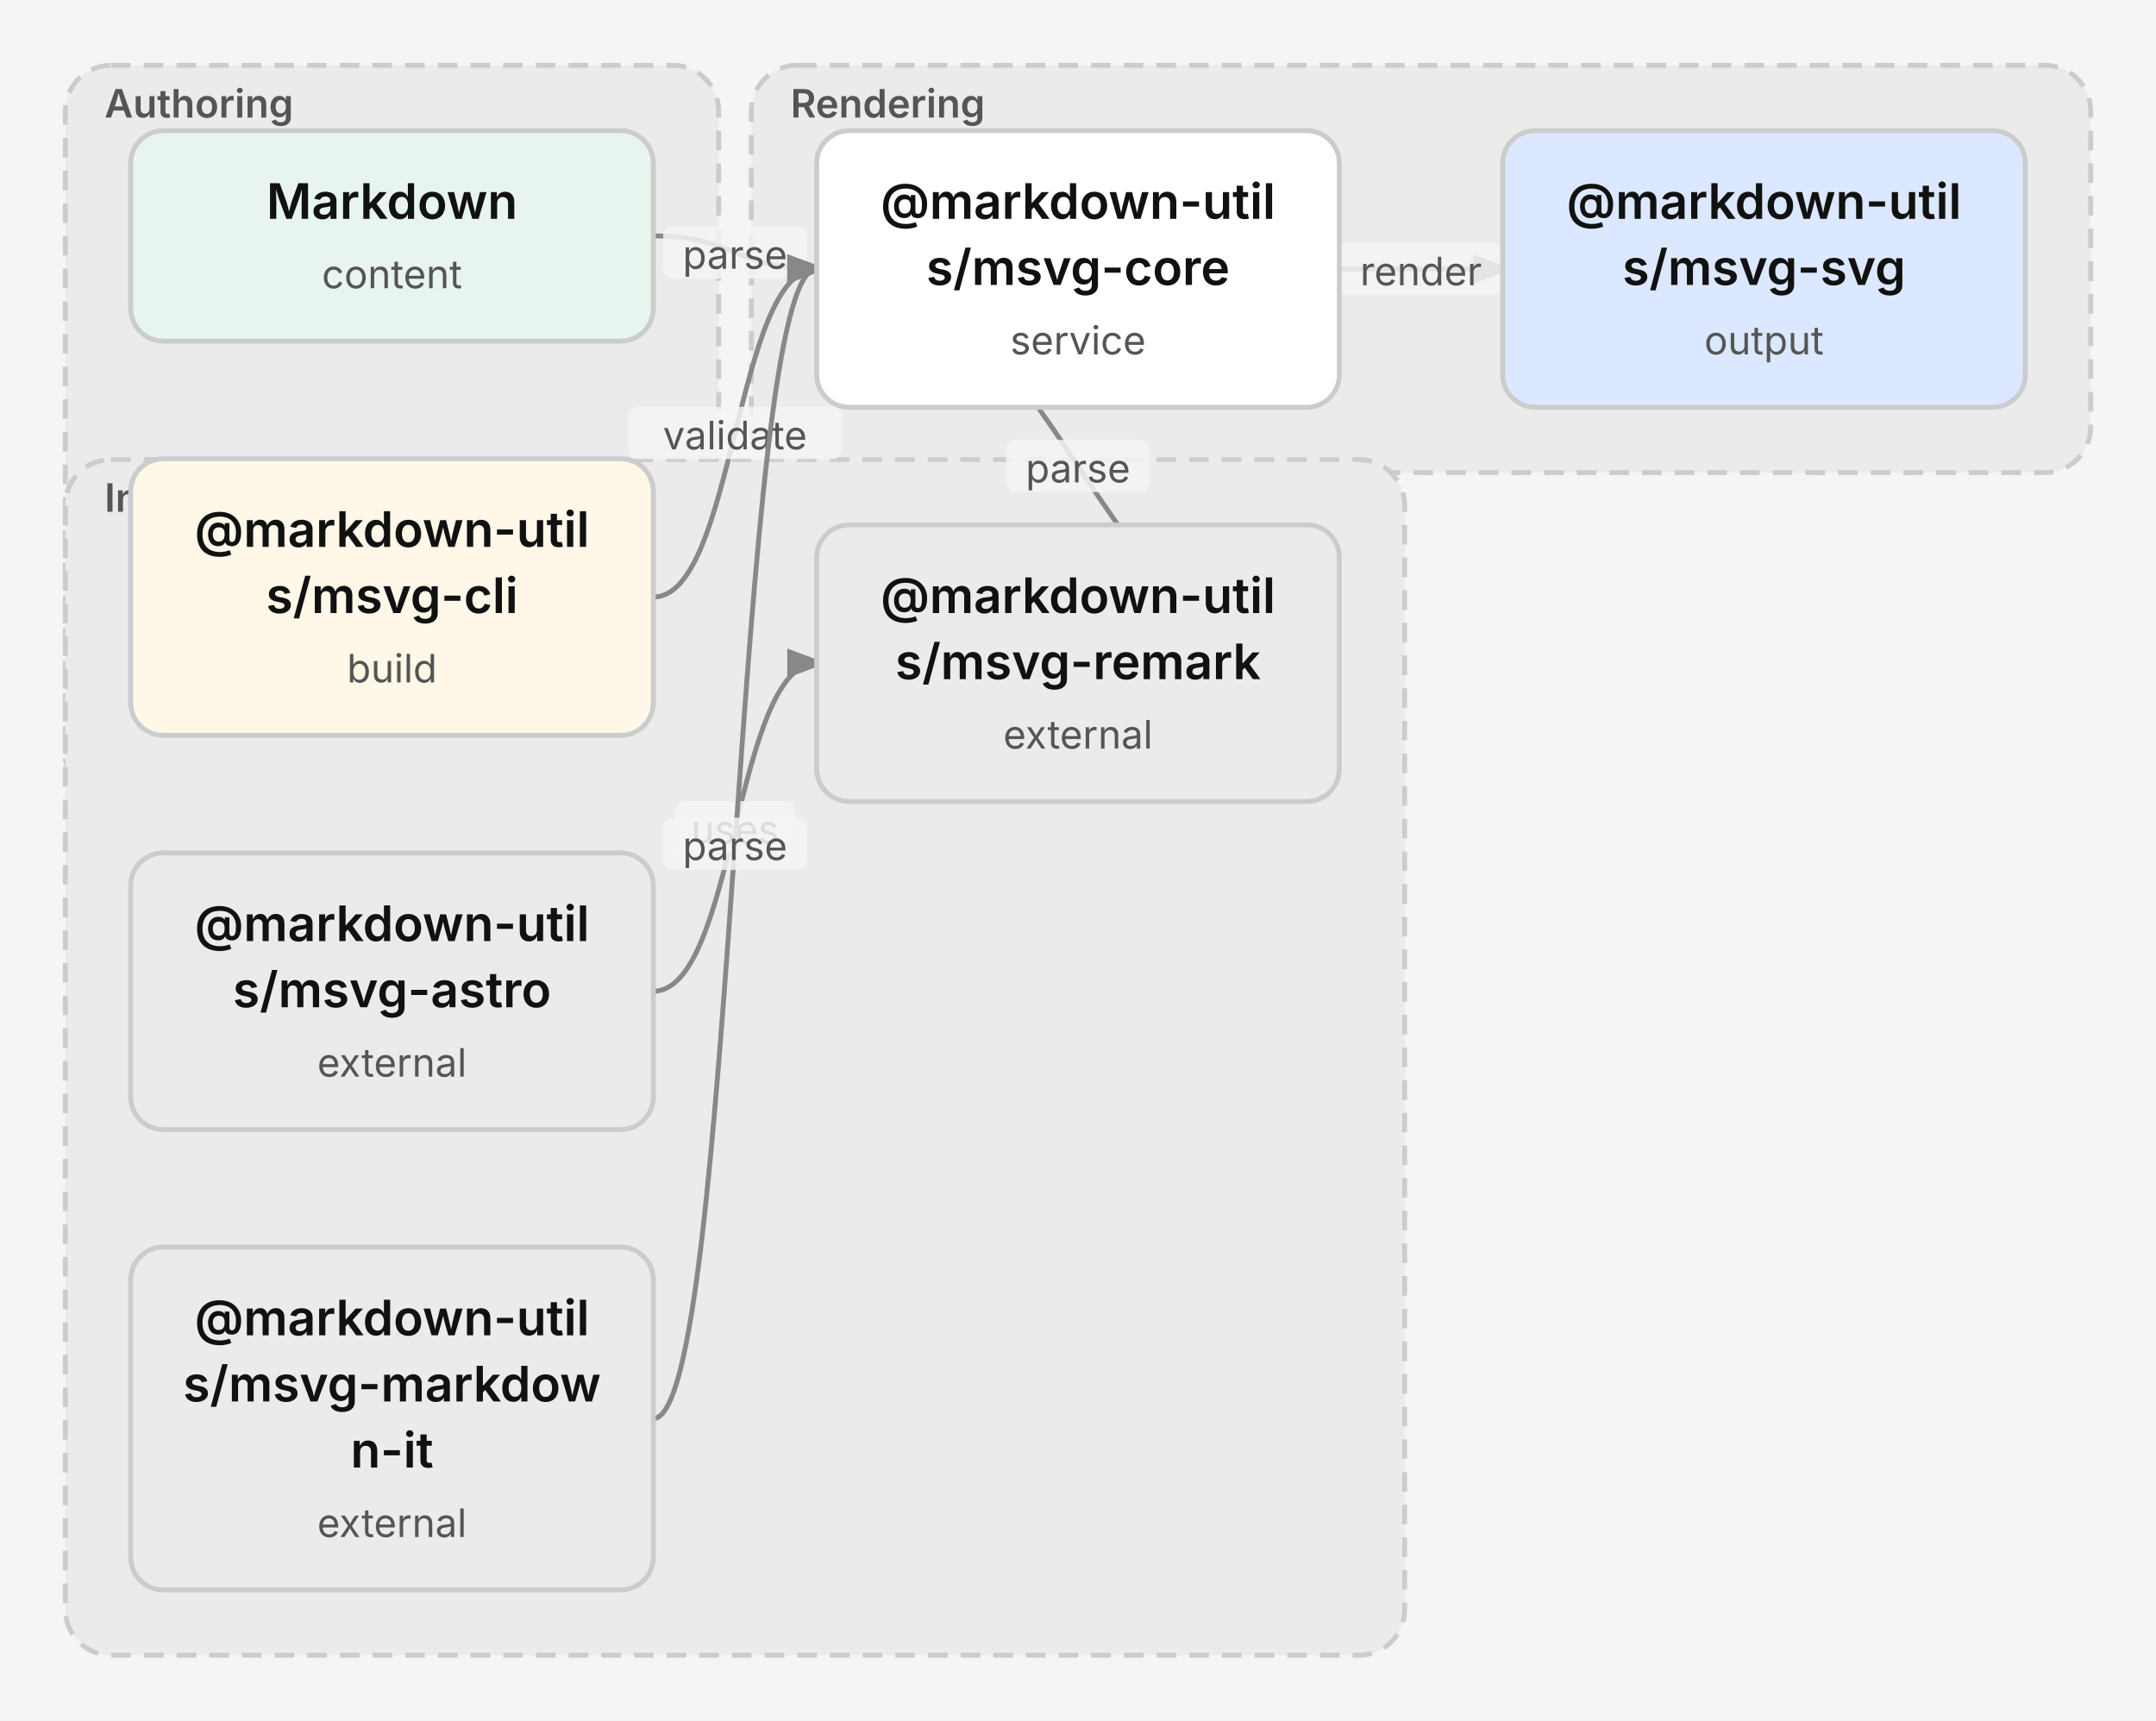
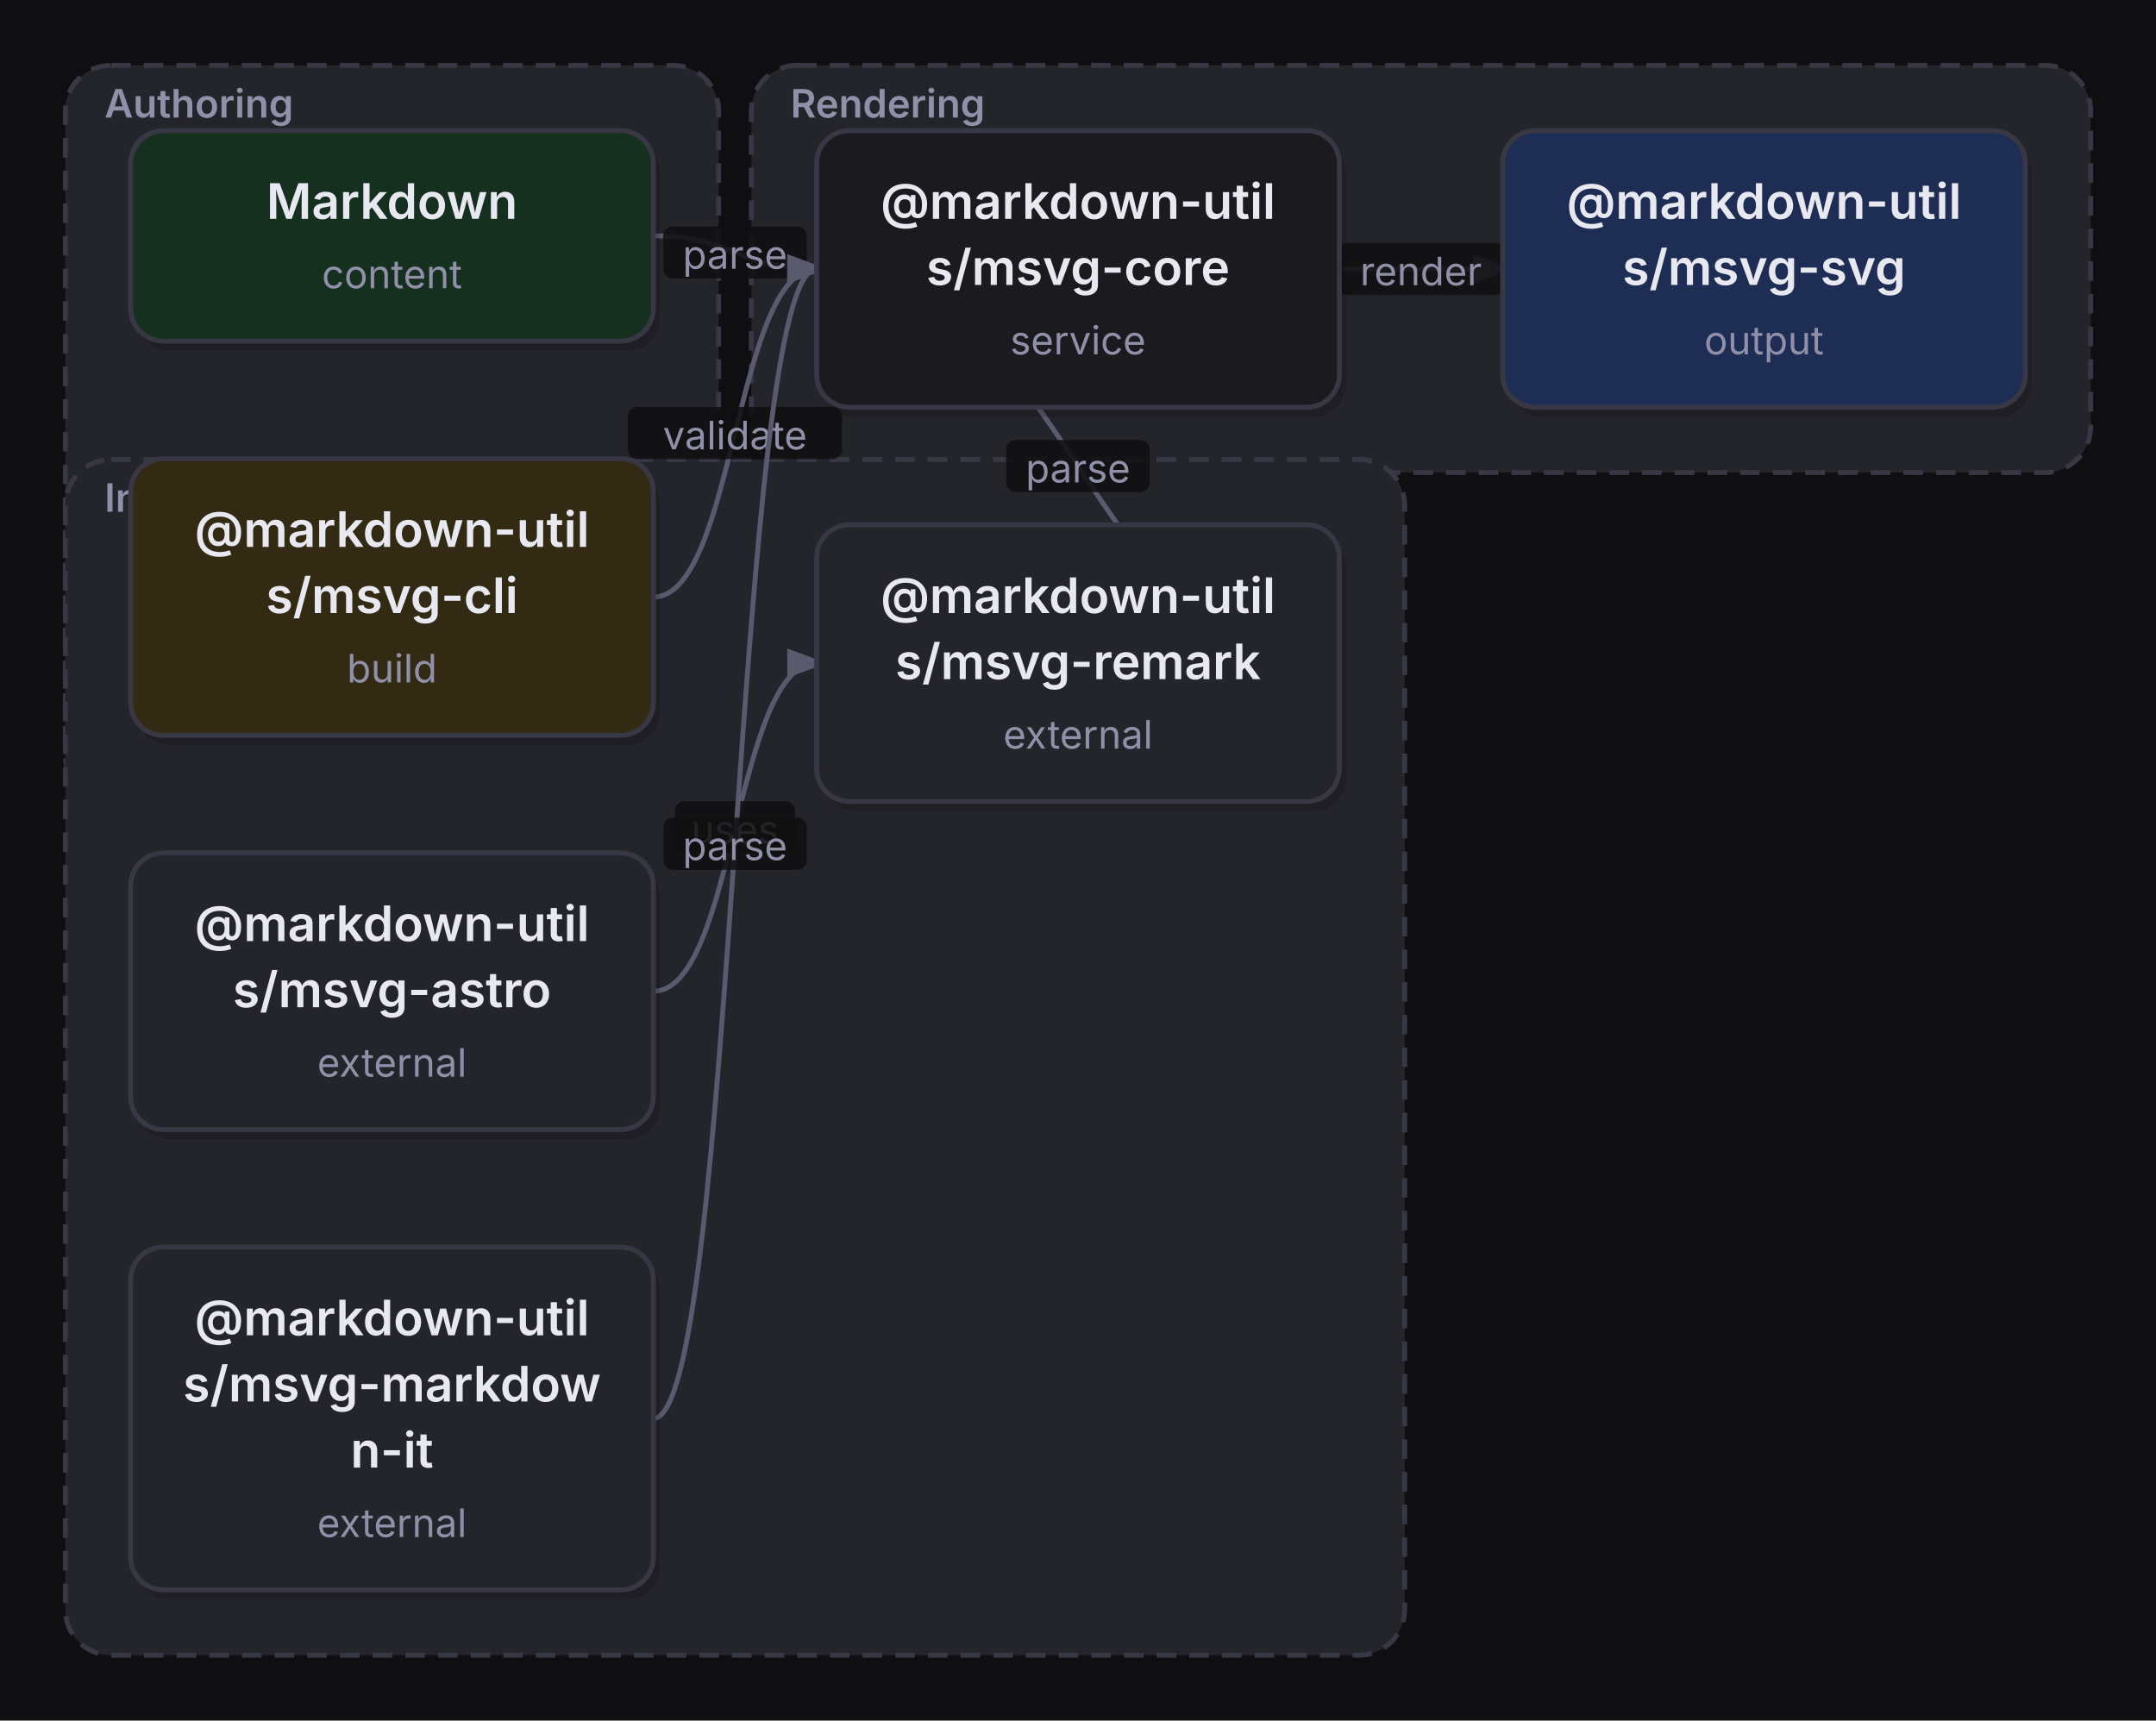
<svg xmlns="http://www.w3.org/2000/svg" viewBox="0 0 660 526.8" width="660" height="526.8" role="img" aria-labelledby="the-msvg-package-ecosystem-d-title the-msvg-package-ecosystem-d-desc">
-   <rect width="660" height="526.8" fill="#f5f5f5" />
+   <rect width="660" height="526.8" fill="#0f0f11" />
  <defs>
    <marker id="the-msvg-package-ecosystem-d-arrow" markerWidth="8" markerHeight="8" refX="6" refY="3" orient="auto">
-       <path d="M0,0 L0,6 L8,3 z" fill="#888888" />
+       <path d="M0,0 L0,6 L8,3 z" fill="#5a5a6e" />
    </marker>
  </defs>
-   <rect x="20" y="20" width="200" height="225.15" rx="14" ry="14" fill="#ebebeb" stroke="#cccccc" stroke-width="1.5" stroke-dasharray="6,4" />
-   <text x="32" y="36" font-size="12" font-family="system-ui, -apple-system, 'Segoe UI', sans-serif" fill="#555555" font-weight="600">Authoring</text>
-   <rect x="230" y="20" width="410" height="124.7" rx="14" ry="14" fill="#ebebeb" stroke="#cccccc" stroke-width="1.5" stroke-dasharray="6,4" />
-   <text x="242" y="36" font-size="12" font-family="system-ui, -apple-system, 'Segoe UI', sans-serif" fill="#555555" font-weight="600">Rendering</text>
-   <rect x="20" y="140.7" width="410" height="366.1" rx="14" ry="14" fill="#ebebeb" stroke="#cccccc" stroke-width="1.5" stroke-dasharray="6,4" />
-   <text x="32" y="156.7" font-size="12" font-family="system-ui, -apple-system, 'Segoe UI', sans-serif" fill="#555555" font-weight="600">Integrations</text>
-   <path d="M 200 72.225 C 225 72.225, 225 82.35, 250 82.35" marker-end="url(#the-msvg-package-ecosystem-d-arrow)" fill="none" stroke="#888888" stroke-width="1.5" />
-   <rect x="203" y="69.287" width="44" height="16" rx="3" fill="#f5f5f5" opacity="0.85" />
-   <text x="225" y="82.287" text-anchor="middle" font-size="12" font-family="system-ui, -apple-system, 'Segoe UI', sans-serif" fill="#555555">parse</text>
-   <path d="M 200 182.8 C 225 182.8, 225 82.35, 250 82.35" marker-end="url(#the-msvg-package-ecosystem-d-arrow)" fill="none" stroke="#888888" stroke-width="1.5" />
-   <rect x="192.2" y="124.575" width="65.6" height="16" rx="3" fill="#f5f5f5" opacity="0.85" />
-   <text x="225" y="137.575" text-anchor="middle" font-size="12" font-family="system-ui, -apple-system, 'Segoe UI', sans-serif" fill="#555555">validate</text>
-   <path d="M 410 82.35 C 435 82.35, 435 82.35, 460 82.35" marker-end="url(#the-msvg-package-ecosystem-d-arrow)" fill="none" stroke="#888888" stroke-width="1.5" />
-   <rect x="409.4" y="74.35" width="51.2" height="16" rx="3" fill="#f5f5f5" opacity="0.85" />
-   <text x="435" y="87.35" text-anchor="middle" font-size="12" font-family="system-ui, -apple-system, 'Segoe UI', sans-serif" fill="#555555">render</text>
-   <path d="M 200 303.5 C 225 303.5, 225 203.05, 250 203.05" marker-end="url(#the-msvg-package-ecosystem-d-arrow)" fill="none" stroke="#888888" stroke-width="1.5" />
-   <rect x="206.6" y="245.275" width="36.8" height="16" rx="3" fill="#f5f5f5" opacity="0.85" />
-   <text x="225" y="258.275" text-anchor="middle" font-size="12" font-family="system-ui, -apple-system, 'Segoe UI', sans-serif" fill="#555555">uses</text>
-   <path d="M 410 203.05 C 330 203.05, 330 82.35, 250 82.35" marker-end="url(#the-msvg-package-ecosystem-d-arrow)" fill="none" stroke="#888888" stroke-width="1.5" />
-   <rect x="308" y="134.7" width="44" height="16" rx="3" fill="#f5f5f5" opacity="0.85" />
-   <text x="330" y="147.7" text-anchor="middle" font-size="12" font-family="system-ui, -apple-system, 'Segoe UI', sans-serif" fill="#555555">parse</text>
-   <path d="M 200 434.325 C 225 434.325, 225 82.35, 250 82.35" marker-end="url(#the-msvg-package-ecosystem-d-arrow)" fill="none" stroke="#888888" stroke-width="1.5" />
-   <rect x="203" y="250.337" width="44" height="16" rx="3" fill="#f5f5f5" opacity="0.85" />
-   <text x="225" y="263.337" text-anchor="middle" font-size="12" font-family="system-ui, -apple-system, 'Segoe UI', sans-serif" fill="#555555">parse</text>
-   <rect x="40" y="40" width="160" height="64.45" rx="10" ry="10" fill="#e8f5ee" stroke="#cccccc" stroke-width="1.5" />
-   <text x="120" y="67" text-anchor="middle" font-size="15" font-family="system-ui, -apple-system, 'Segoe UI', sans-serif" font-weight="600" fill="#111111">Markdown</text>
-   <text x="120" y="88.25" text-anchor="middle" font-size="12" font-family="system-ui, -apple-system, 'Segoe UI', sans-serif" font-weight="normal" fill="#555555">content</text>
-   <rect x="40" y="140.45" width="160" height="84.7" rx="10" ry="10" fill="#fff8e8" stroke="#cccccc" stroke-width="1.5" />
-   <text x="120" y="167.45" text-anchor="middle" font-size="15" font-family="system-ui, -apple-system, 'Segoe UI', sans-serif" font-weight="600" fill="#111111">@markdown-util</text>
-   <text x="120" y="187.7" text-anchor="middle" font-size="15" font-family="system-ui, -apple-system, 'Segoe UI', sans-serif" font-weight="600" fill="#111111">s/msvg-cli</text>
-   <text x="120" y="208.95" text-anchor="middle" font-size="12" font-family="system-ui, -apple-system, 'Segoe UI', sans-serif" font-weight="normal" fill="#555555">build</text>
-   <rect x="250" y="40" width="160" height="84.7" rx="10" ry="10" fill="#ffffff" stroke="#cccccc" stroke-width="1.5" />
-   <text x="330" y="67" text-anchor="middle" font-size="15" font-family="system-ui, -apple-system, 'Segoe UI', sans-serif" font-weight="600" fill="#111111">@markdown-util</text>
-   <text x="330" y="87.25" text-anchor="middle" font-size="15" font-family="system-ui, -apple-system, 'Segoe UI', sans-serif" font-weight="600" fill="#111111">s/msvg-core</text>
-   <text x="330" y="108.5" text-anchor="middle" font-size="12" font-family="system-ui, -apple-system, 'Segoe UI', sans-serif" font-weight="normal" fill="#555555">service</text>
-   <rect x="460" y="40" width="160" height="84.7" rx="10" ry="10" fill="#dce8ff" stroke="#cccccc" stroke-width="1.5" />
-   <text x="540" y="67" text-anchor="middle" font-size="15" font-family="system-ui, -apple-system, 'Segoe UI', sans-serif" font-weight="600" fill="#111111">@markdown-util</text>
-   <text x="540" y="87.25" text-anchor="middle" font-size="15" font-family="system-ui, -apple-system, 'Segoe UI', sans-serif" font-weight="600" fill="#111111">s/msvg-svg</text>
-   <text x="540" y="108.5" text-anchor="middle" font-size="12" font-family="system-ui, -apple-system, 'Segoe UI', sans-serif" font-weight="normal" fill="#555555">output</text>
-   <rect x="40" y="261.15" width="160" height="84.7" rx="10" ry="10" fill="#ebebeb" stroke="#cccccc" stroke-width="1.5" />
-   <text x="120" y="288.15" text-anchor="middle" font-size="15" font-family="system-ui, -apple-system, 'Segoe UI', sans-serif" font-weight="600" fill="#111111">@markdown-util</text>
-   <text x="120" y="308.4" text-anchor="middle" font-size="15" font-family="system-ui, -apple-system, 'Segoe UI', sans-serif" font-weight="600" fill="#111111">s/msvg-astro</text>
-   <text x="120" y="329.65" text-anchor="middle" font-size="12" font-family="system-ui, -apple-system, 'Segoe UI', sans-serif" font-weight="normal" fill="#555555">external</text>
-   <rect x="250" y="160.7" width="160" height="84.7" rx="10" ry="10" fill="#ebebeb" stroke="#cccccc" stroke-width="1.5" />
-   <text x="330" y="187.7" text-anchor="middle" font-size="15" font-family="system-ui, -apple-system, 'Segoe UI', sans-serif" font-weight="600" fill="#111111">@markdown-util</text>
-   <text x="330" y="207.95" text-anchor="middle" font-size="15" font-family="system-ui, -apple-system, 'Segoe UI', sans-serif" font-weight="600" fill="#111111">s/msvg-remark</text>
-   <text x="330" y="229.2" text-anchor="middle" font-size="12" font-family="system-ui, -apple-system, 'Segoe UI', sans-serif" font-weight="normal" fill="#555555">external</text>
-   <rect x="40" y="381.85" width="160" height="104.95" rx="10" ry="10" fill="#ebebeb" stroke="#cccccc" stroke-width="1.5" />
-   <text x="120" y="408.85" text-anchor="middle" font-size="15" font-family="system-ui, -apple-system, 'Segoe UI', sans-serif" font-weight="600" fill="#111111">@markdown-util</text>
-   <text x="120" y="429.1" text-anchor="middle" font-size="15" font-family="system-ui, -apple-system, 'Segoe UI', sans-serif" font-weight="600" fill="#111111">s/msvg-markdow</text>
-   <text x="120" y="449.35" text-anchor="middle" font-size="15" font-family="system-ui, -apple-system, 'Segoe UI', sans-serif" font-weight="600" fill="#111111">n-it</text>
-   <text x="120" y="470.6" text-anchor="middle" font-size="12" font-family="system-ui, -apple-system, 'Segoe UI', sans-serif" font-weight="normal" fill="#555555">external</text>
+   <rect x="20" y="20" width="200" height="225.15" rx="14" ry="14" fill="#24242b" stroke="#383845" stroke-width="1.5" stroke-dasharray="6,4" />
+   <text x="32" y="36" font-size="12" font-family="system-ui, -apple-system, 'Segoe UI', sans-serif" fill="#9090a8" font-weight="600">Authoring</text>
+   <rect x="230" y="20" width="410" height="124.7" rx="14" ry="14" fill="#24242b" stroke="#383845" stroke-width="1.5" stroke-dasharray="6,4" />
+   <text x="242" y="36" font-size="12" font-family="system-ui, -apple-system, 'Segoe UI', sans-serif" fill="#9090a8" font-weight="600">Rendering</text>
+   <rect x="20" y="140.7" width="410" height="366.1" rx="14" ry="14" fill="#24242b" stroke="#383845" stroke-width="1.5" stroke-dasharray="6,4" />
+   <text x="32" y="156.7" font-size="12" font-family="system-ui, -apple-system, 'Segoe UI', sans-serif" fill="#9090a8" font-weight="600">Integrations</text>
+   <path d="M 200 72.225 C 225 72.225, 225 82.35, 250 82.35" marker-end="url(#the-msvg-package-ecosystem-d-arrow)" fill="none" stroke="#5a5a6e" stroke-width="1.5" />
+   <rect x="203" y="69.287" width="44" height="16" rx="3" fill="#0f0f11" opacity="0.85" />
+   <text x="225" y="82.287" text-anchor="middle" font-size="12" font-family="system-ui, -apple-system, 'Segoe UI', sans-serif" fill="#9090a8">parse</text>
+   <path d="M 200 182.8 C 225 182.8, 225 82.35, 250 82.35" marker-end="url(#the-msvg-package-ecosystem-d-arrow)" fill="none" stroke="#5a5a6e" stroke-width="1.5" />
+   <rect x="192.2" y="124.575" width="65.6" height="16" rx="3" fill="#0f0f11" opacity="0.85" />
+   <text x="225" y="137.575" text-anchor="middle" font-size="12" font-family="system-ui, -apple-system, 'Segoe UI', sans-serif" fill="#9090a8">validate</text>
+   <path d="M 410 82.35 C 435 82.35, 435 82.35, 460 82.35" marker-end="url(#the-msvg-package-ecosystem-d-arrow)" fill="none" stroke="#5a5a6e" stroke-width="1.5" />
+   <rect x="409.4" y="74.35" width="51.2" height="16" rx="3" fill="#0f0f11" opacity="0.85" />
+   <text x="435" y="87.35" text-anchor="middle" font-size="12" font-family="system-ui, -apple-system, 'Segoe UI', sans-serif" fill="#9090a8">render</text>
+   <path d="M 200 303.5 C 225 303.5, 225 203.05, 250 203.05" marker-end="url(#the-msvg-package-ecosystem-d-arrow)" fill="none" stroke="#5a5a6e" stroke-width="1.5" />
+   <rect x="206.6" y="245.275" width="36.8" height="16" rx="3" fill="#0f0f11" opacity="0.85" />
+   <text x="225" y="258.275" text-anchor="middle" font-size="12" font-family="system-ui, -apple-system, 'Segoe UI', sans-serif" fill="#9090a8">uses</text>
+   <path d="M 410 203.05 C 330 203.05, 330 82.35, 250 82.35" marker-end="url(#the-msvg-package-ecosystem-d-arrow)" fill="none" stroke="#5a5a6e" stroke-width="1.5" />
+   <rect x="308" y="134.7" width="44" height="16" rx="3" fill="#0f0f11" opacity="0.85" />
+   <text x="330" y="147.7" text-anchor="middle" font-size="12" font-family="system-ui, -apple-system, 'Segoe UI', sans-serif" fill="#9090a8">parse</text>
+   <path d="M 200 434.325 C 225 434.325, 225 82.35, 250 82.35" marker-end="url(#the-msvg-package-ecosystem-d-arrow)" fill="none" stroke="#5a5a6e" stroke-width="1.5" />
+   <rect x="203" y="250.337" width="44" height="16" rx="3" fill="#0f0f11" opacity="0.85" />
+   <text x="225" y="263.337" text-anchor="middle" font-size="12" font-family="system-ui, -apple-system, 'Segoe UI', sans-serif" fill="#9090a8">parse</text>
+   <rect x="42" y="43" width="160" height="64.45" rx="10" ry="10" fill="rgba(0,0,0,0.4)" opacity="0.4" />
+   <rect x="40" y="40" width="160" height="64.45" rx="10" ry="10" fill="#16301f" stroke="#383845" stroke-width="1.5" />
+   <text x="120" y="67" text-anchor="middle" font-size="15" font-family="system-ui, -apple-system, 'Segoe UI', sans-serif" font-weight="600" fill="#e8e8f0">Markdown</text>
+   <text x="120" y="88.25" text-anchor="middle" font-size="12" font-family="system-ui, -apple-system, 'Segoe UI', sans-serif" font-weight="normal" fill="#9090a8">content</text>
+   <rect x="42" y="143.45" width="160" height="84.7" rx="10" ry="10" fill="rgba(0,0,0,0.4)" opacity="0.4" />
+   <rect x="40" y="140.45" width="160" height="84.7" rx="10" ry="10" fill="#332a14" stroke="#383845" stroke-width="1.5" />
+   <text x="120" y="167.45" text-anchor="middle" font-size="15" font-family="system-ui, -apple-system, 'Segoe UI', sans-serif" font-weight="600" fill="#e8e8f0">@markdown-util</text>
+   <text x="120" y="187.7" text-anchor="middle" font-size="15" font-family="system-ui, -apple-system, 'Segoe UI', sans-serif" font-weight="600" fill="#e8e8f0">s/msvg-cli</text>
+   <text x="120" y="208.95" text-anchor="middle" font-size="12" font-family="system-ui, -apple-system, 'Segoe UI', sans-serif" font-weight="normal" fill="#9090a8">build</text>
+   <rect x="252" y="43" width="160" height="84.7" rx="10" ry="10" fill="rgba(0,0,0,0.4)" opacity="0.4" />
+   <rect x="250" y="40" width="160" height="84.7" rx="10" ry="10" fill="#1a1a1f" stroke="#383845" stroke-width="1.5" />
+   <text x="330" y="67" text-anchor="middle" font-size="15" font-family="system-ui, -apple-system, 'Segoe UI', sans-serif" font-weight="600" fill="#e8e8f0">@markdown-util</text>
+   <text x="330" y="87.25" text-anchor="middle" font-size="15" font-family="system-ui, -apple-system, 'Segoe UI', sans-serif" font-weight="600" fill="#e8e8f0">s/msvg-core</text>
+   <text x="330" y="108.5" text-anchor="middle" font-size="12" font-family="system-ui, -apple-system, 'Segoe UI', sans-serif" font-weight="normal" fill="#9090a8">service</text>
+   <rect x="462" y="43" width="160" height="84.7" rx="10" ry="10" fill="rgba(0,0,0,0.4)" opacity="0.4" />
+   <rect x="460" y="40" width="160" height="84.7" rx="10" ry="10" fill="#1e2d54" stroke="#383845" stroke-width="1.5" />
+   <text x="540" y="67" text-anchor="middle" font-size="15" font-family="system-ui, -apple-system, 'Segoe UI', sans-serif" font-weight="600" fill="#e8e8f0">@markdown-util</text>
+   <text x="540" y="87.25" text-anchor="middle" font-size="15" font-family="system-ui, -apple-system, 'Segoe UI', sans-serif" font-weight="600" fill="#e8e8f0">s/msvg-svg</text>
+   <text x="540" y="108.5" text-anchor="middle" font-size="12" font-family="system-ui, -apple-system, 'Segoe UI', sans-serif" font-weight="normal" fill="#9090a8">output</text>
+   <rect x="42" y="264.15" width="160" height="84.7" rx="10" ry="10" fill="rgba(0,0,0,0.4)" opacity="0.4" />
+   <rect x="40" y="261.15" width="160" height="84.7" rx="10" ry="10" fill="#24242b" stroke="#383845" stroke-width="1.5" />
+   <text x="120" y="288.15" text-anchor="middle" font-size="15" font-family="system-ui, -apple-system, 'Segoe UI', sans-serif" font-weight="600" fill="#e8e8f0">@markdown-util</text>
+   <text x="120" y="308.4" text-anchor="middle" font-size="15" font-family="system-ui, -apple-system, 'Segoe UI', sans-serif" font-weight="600" fill="#e8e8f0">s/msvg-astro</text>
+   <text x="120" y="329.65" text-anchor="middle" font-size="12" font-family="system-ui, -apple-system, 'Segoe UI', sans-serif" font-weight="normal" fill="#9090a8">external</text>
+   <rect x="252" y="163.7" width="160" height="84.7" rx="10" ry="10" fill="rgba(0,0,0,0.4)" opacity="0.4" />
+   <rect x="250" y="160.7" width="160" height="84.7" rx="10" ry="10" fill="#24242b" stroke="#383845" stroke-width="1.5" />
+   <text x="330" y="187.7" text-anchor="middle" font-size="15" font-family="system-ui, -apple-system, 'Segoe UI', sans-serif" font-weight="600" fill="#e8e8f0">@markdown-util</text>
+   <text x="330" y="207.95" text-anchor="middle" font-size="15" font-family="system-ui, -apple-system, 'Segoe UI', sans-serif" font-weight="600" fill="#e8e8f0">s/msvg-remark</text>
+   <text x="330" y="229.2" text-anchor="middle" font-size="12" font-family="system-ui, -apple-system, 'Segoe UI', sans-serif" font-weight="normal" fill="#9090a8">external</text>
+   <rect x="42" y="384.85" width="160" height="104.95" rx="10" ry="10" fill="rgba(0,0,0,0.4)" opacity="0.4" />
+   <rect x="40" y="381.85" width="160" height="104.95" rx="10" ry="10" fill="#24242b" stroke="#383845" stroke-width="1.5" />
+   <text x="120" y="408.85" text-anchor="middle" font-size="15" font-family="system-ui, -apple-system, 'Segoe UI', sans-serif" font-weight="600" fill="#e8e8f0">@markdown-util</text>
+   <text x="120" y="429.1" text-anchor="middle" font-size="15" font-family="system-ui, -apple-system, 'Segoe UI', sans-serif" font-weight="600" fill="#e8e8f0">s/msvg-markdow</text>
+   <text x="120" y="449.35" text-anchor="middle" font-size="15" font-family="system-ui, -apple-system, 'Segoe UI', sans-serif" font-weight="600" fill="#e8e8f0">n-it</text>
+   <text x="120" y="470.6" text-anchor="middle" font-size="12" font-family="system-ui, -apple-system, 'Segoe UI', sans-serif" font-weight="normal" fill="#9090a8">external</text>
</svg>
